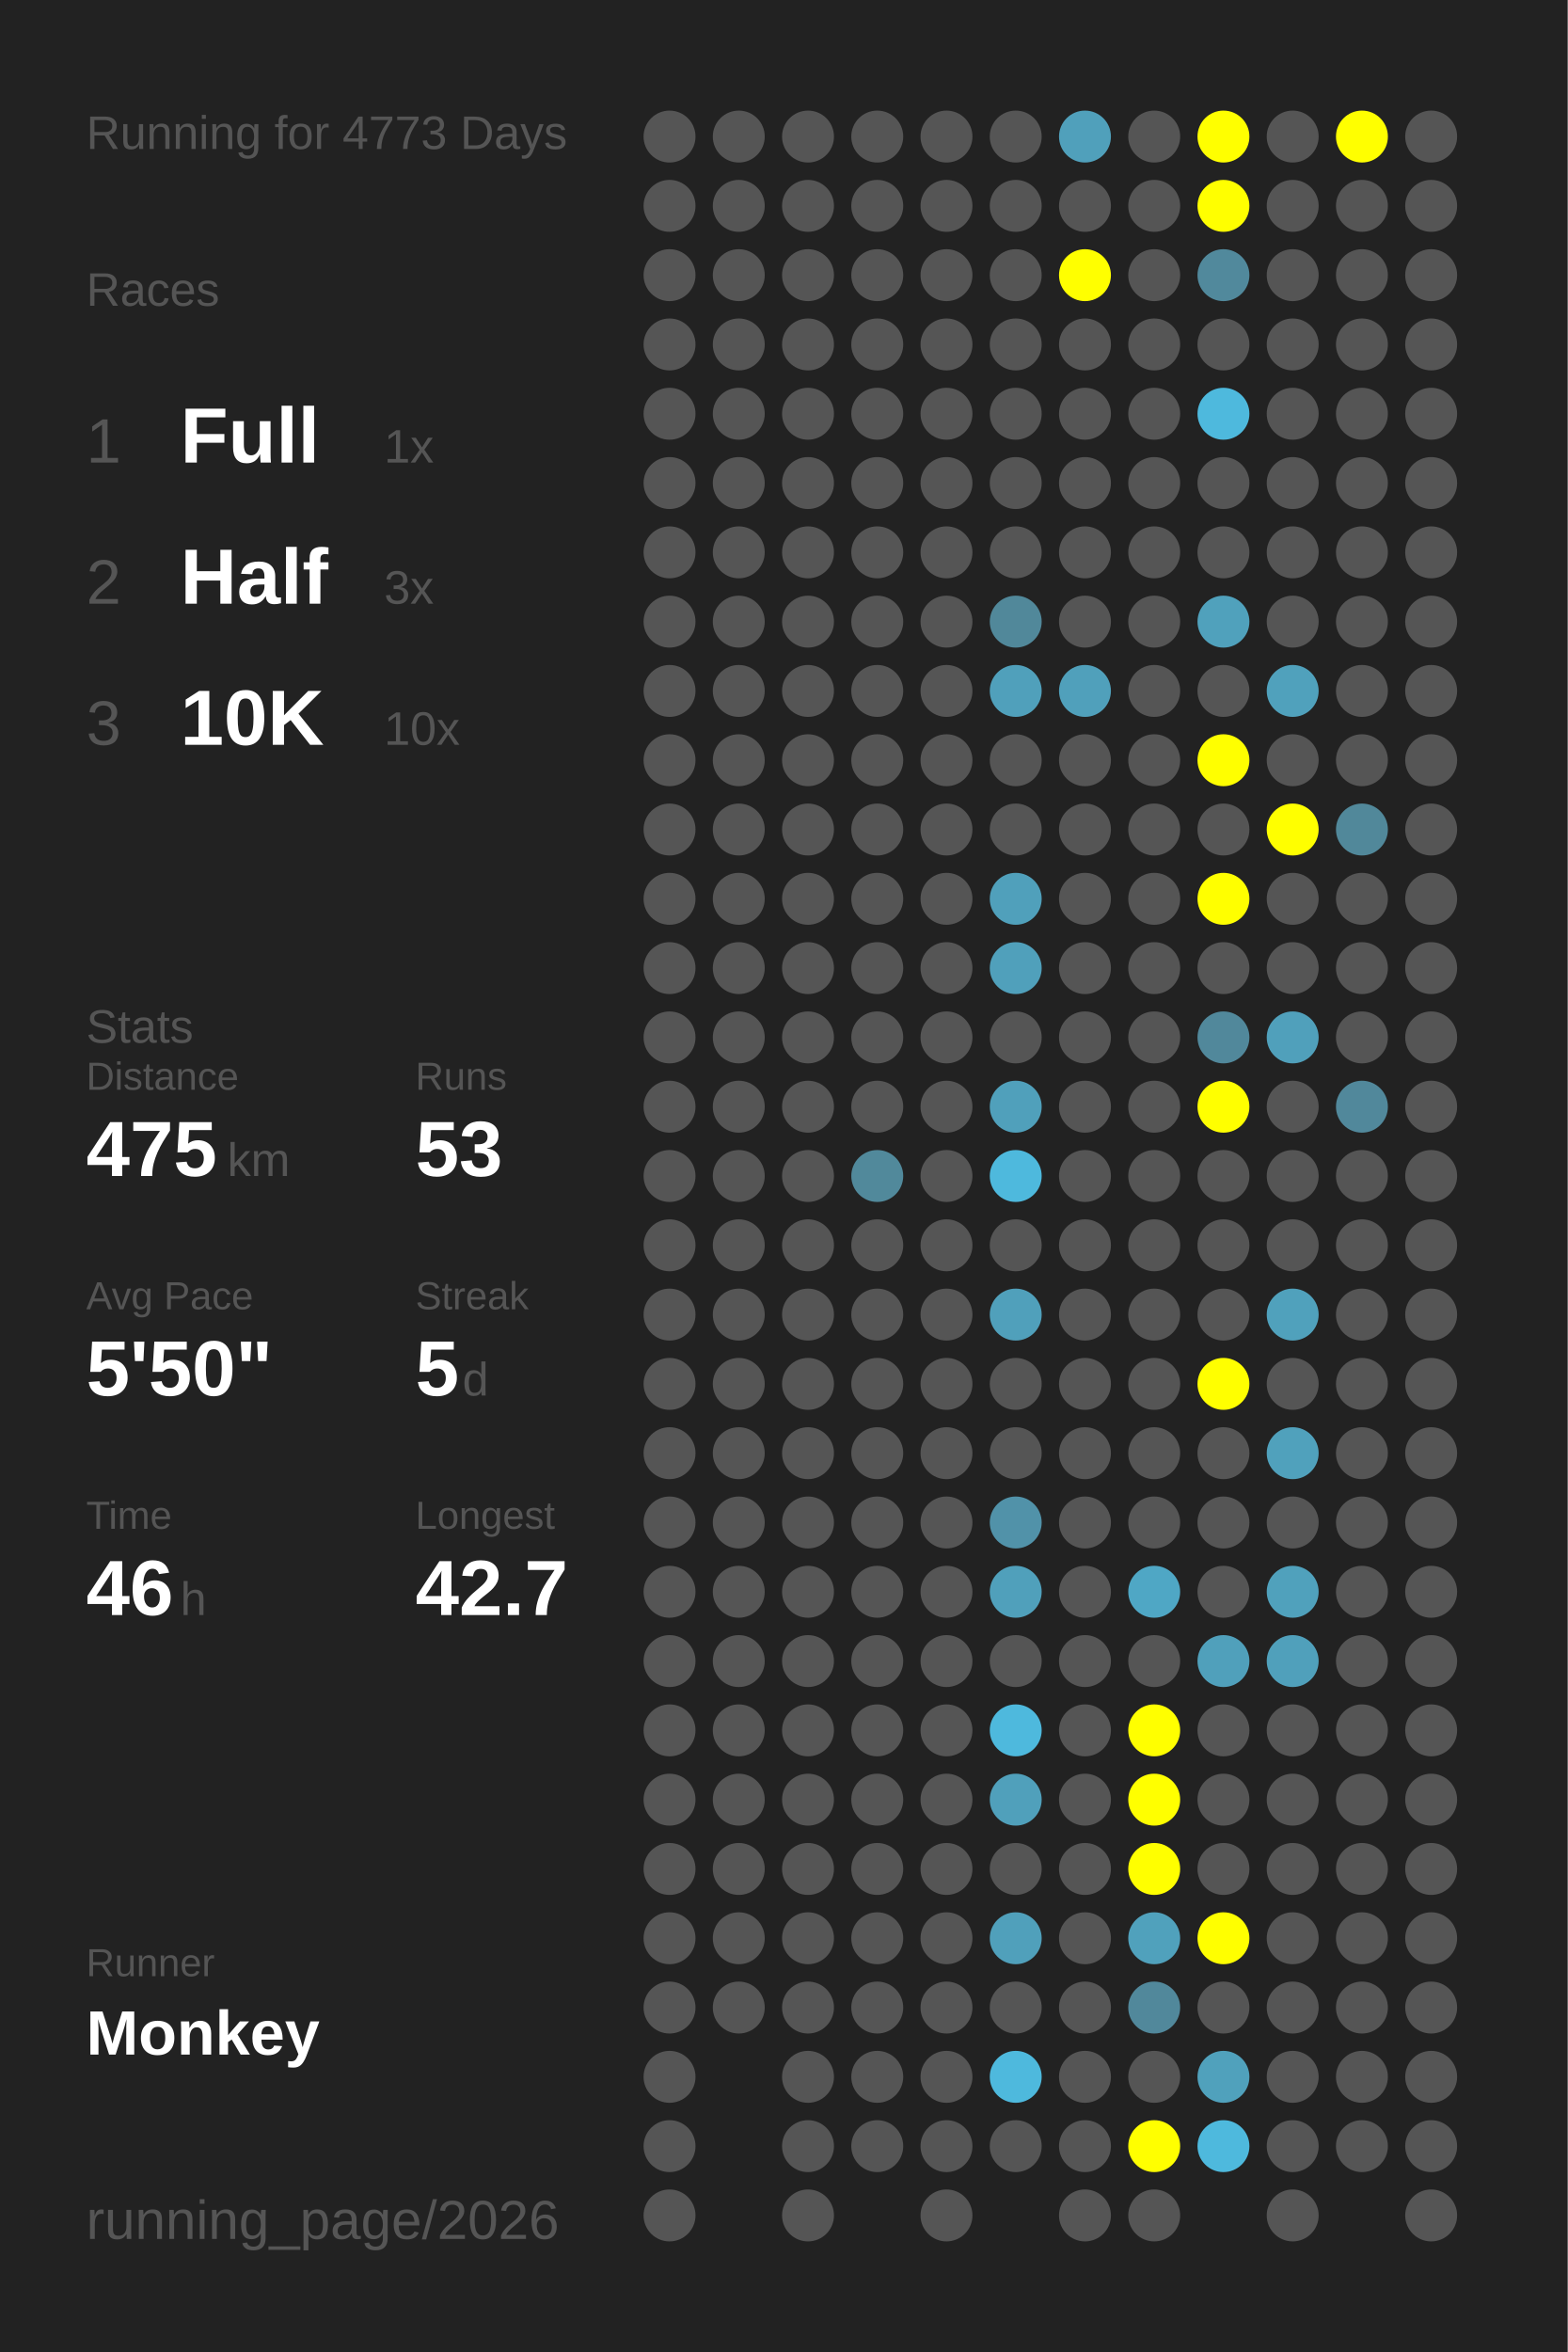
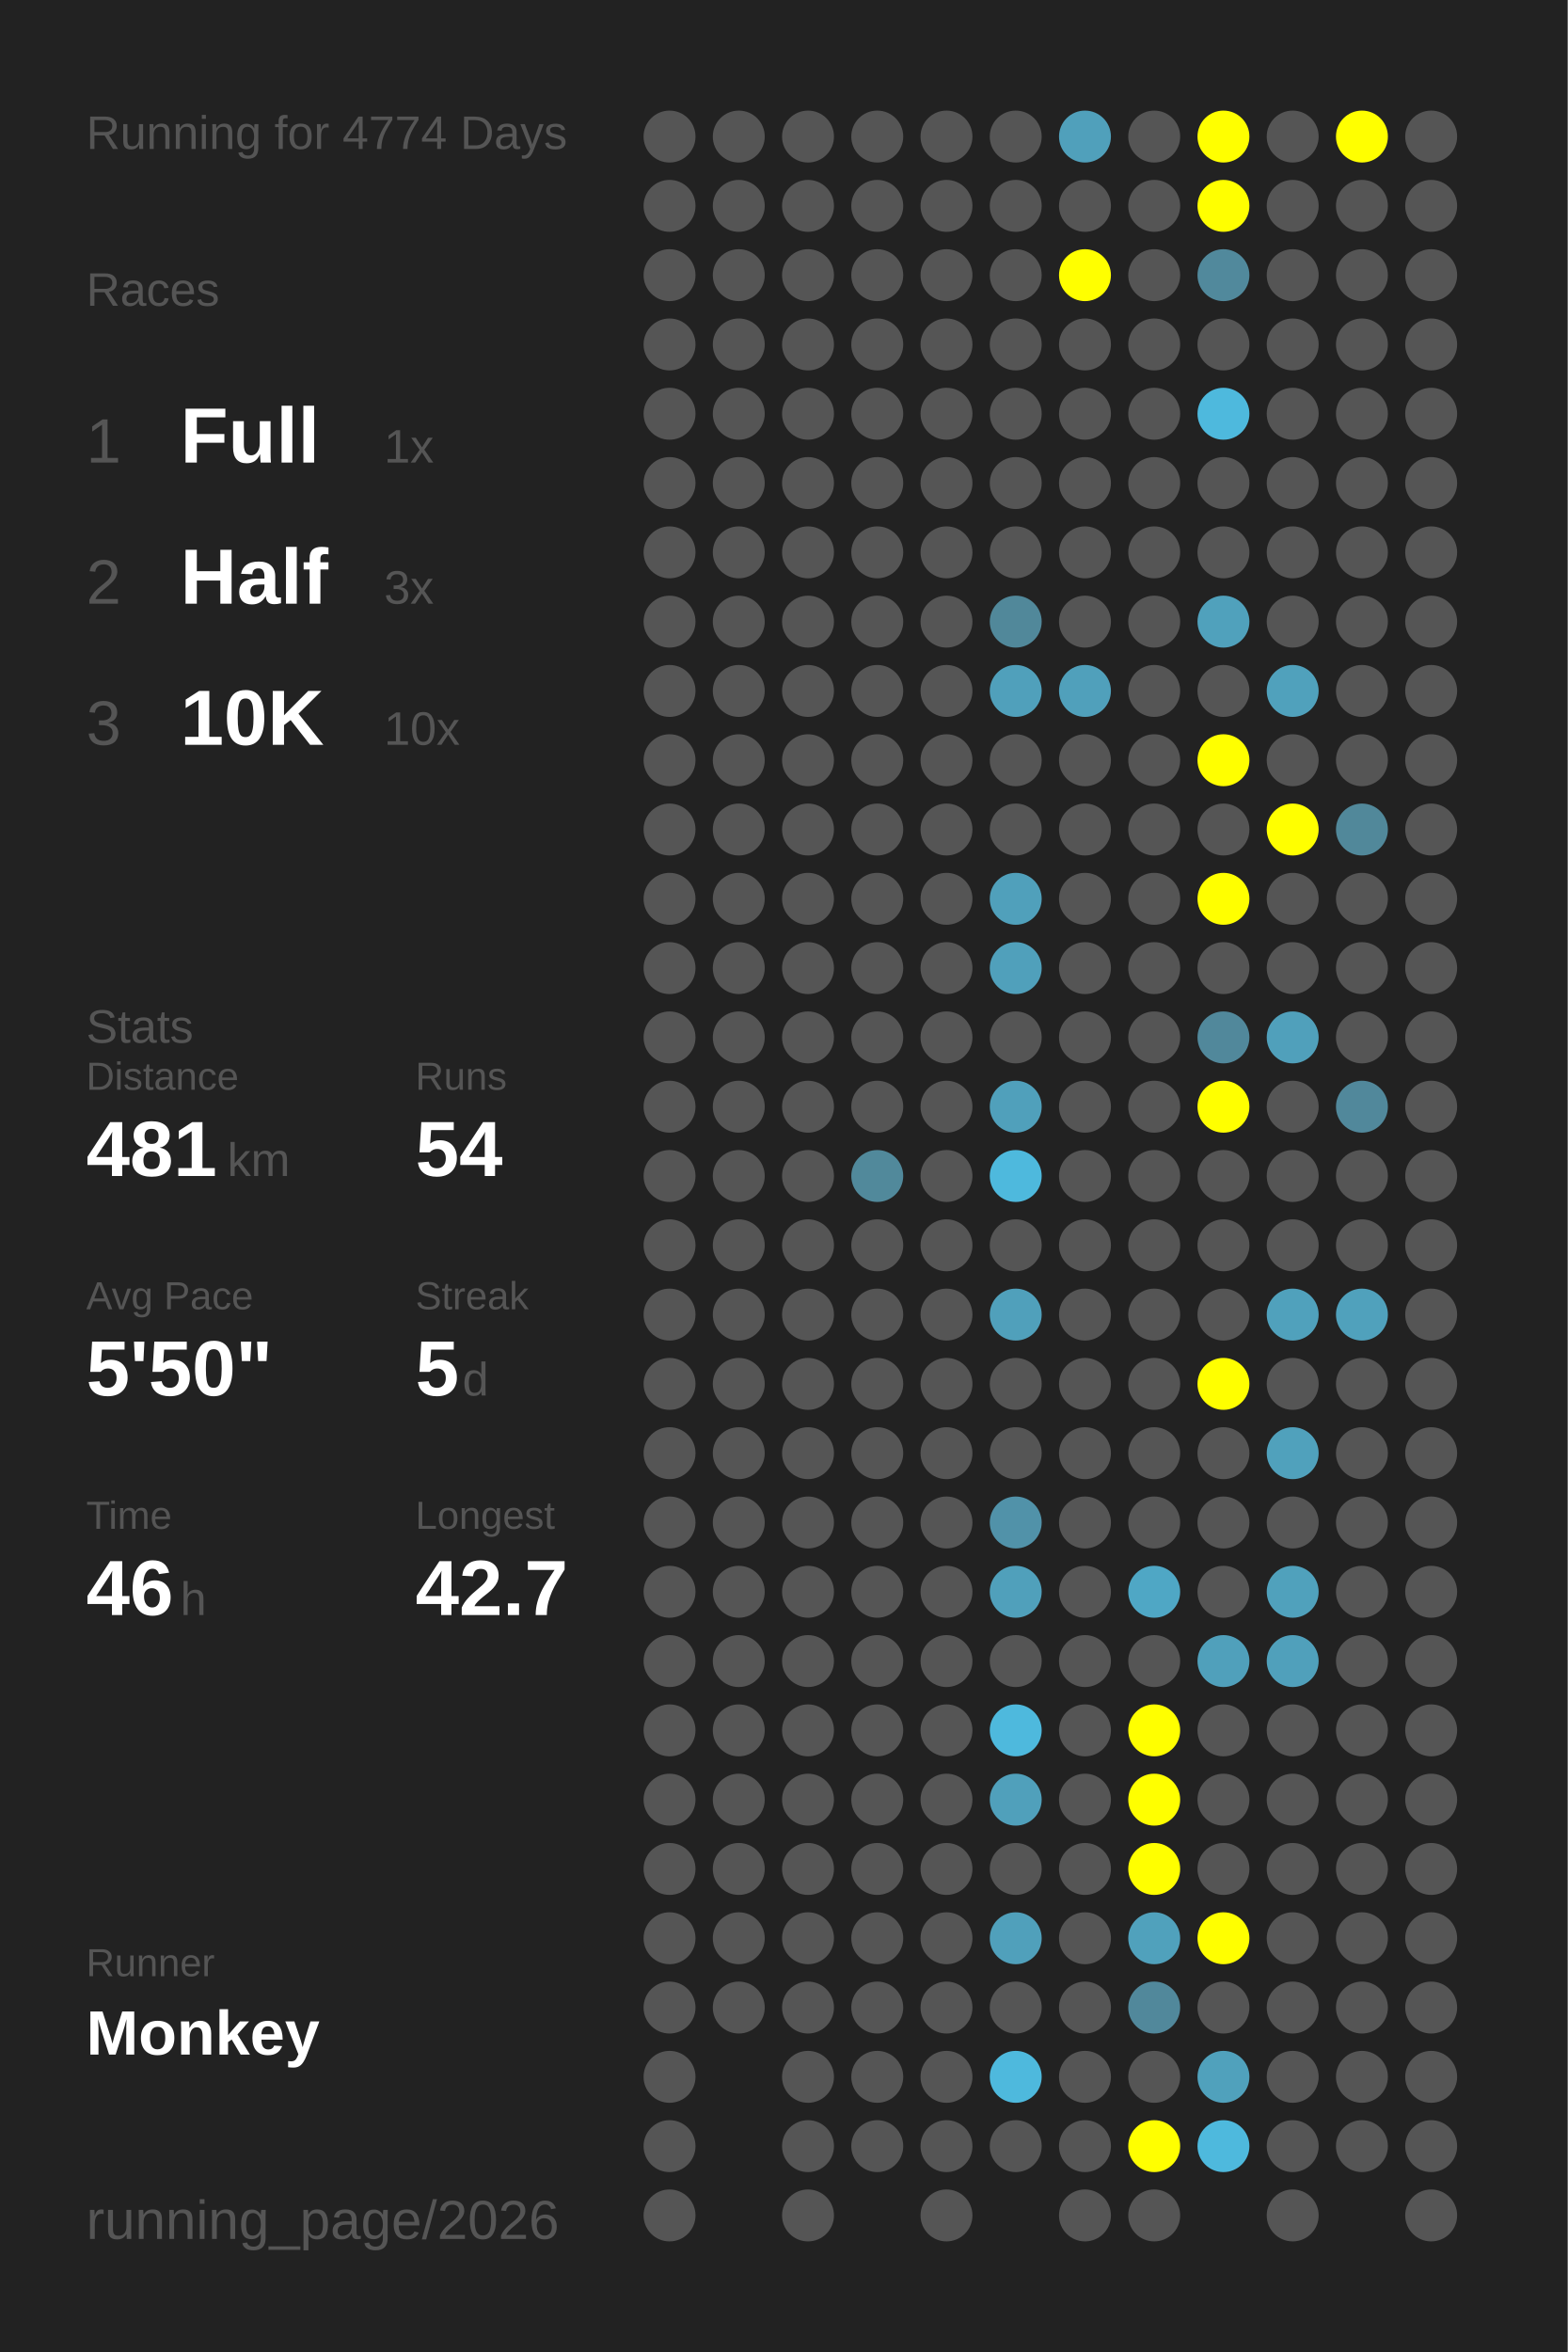
<svg xmlns="http://www.w3.org/2000/svg" baseProfile="full" height="300mm" version="1.1" viewBox="0,0,200,300" width="200mm">
  <defs />
  <rect fill="#222222" height="300" width="200" x="0" y="0" />
-   <text fill="#555555" style="font-size:6px; font-family:Arial;" x="11" y="19">Running for 4773 Days</text>
+   <text fill="#555555" style="font-size:6px; font-family:Arial;" x="11" y="19">Running for 4774 Days</text>
  <text fill="#555555" style="font-size:6px; font-family:Arial;" x="11" y="39">Races</text>
  <text fill="#555555" style="font-size:8px; font-family:Arial;" x="11" y="59">1</text>
  <text fill="#FFFFFF" style="font-size:10px; font-family:Arial; font-weight:bold;" x="23" y="59">Full</text>
  <text fill="#555555" style="font-size:6px; font-family:Arial;" x="49" y="59">1x</text>
  <text fill="#555555" style="font-size:8px; font-family:Arial;" x="11" y="77">2</text>
  <text fill="#FFFFFF" style="font-size:10px; font-family:Arial; font-weight:bold;" x="23" y="77">Half</text>
  <text fill="#555555" style="font-size:6px; font-family:Arial;" x="49" y="77">3x</text>
  <text fill="#555555" style="font-size:8px; font-family:Arial;" x="11" y="95">3</text>
  <text fill="#FFFFFF" style="font-size:10px; font-family:Arial; font-weight:bold;" x="23" y="95">10K</text>
  <text fill="#555555" style="font-size:6px; font-family:Arial;" x="49" y="95">10x</text>
  <text fill="#555555" style="font-size:6px; font-family:Arial;" x="11" y="133">Stats</text>
  <text fill="#555555" style="font-size:5px; font-family:Arial;" x="11" y="139">Distance</text>
-   <text fill="#FFFFFF" style="font-size:10px; font-family:Arial; font-weight:bold;" x="11" y="150">475</text>
+   <text fill="#FFFFFF" style="font-size:10px; font-family:Arial; font-weight:bold;" x="11" y="150">481</text>
  <text fill="#555555" style="font-size:6px; font-family:Arial;" x="29" y="150">km</text>
  <text fill="#555555" style="font-size:5px; font-family:Arial;" x="53" y="139">Runs</text>
-   <text fill="#FFFFFF" style="font-size:10px; font-family:Arial; font-weight:bold;" x="53" y="150">53</text>
+   <text fill="#FFFFFF" style="font-size:10px; font-family:Arial; font-weight:bold;" x="53" y="150">54</text>
  <text fill="#555555" style="font-size:5px; font-family:Arial;" x="11" y="167">Avg Pace</text>
  <text fill="#FFFFFF" style="font-size:10px; font-family:Arial; font-weight:bold;" x="11" y="178">5'50"</text>
  <text fill="#555555" style="font-size:5px; font-family:Arial;" x="53" y="167">Streak</text>
  <text fill="#FFFFFF" style="font-size:10px; font-family:Arial; font-weight:bold;" x="53" y="178">5</text>
  <text fill="#555555" style="font-size:6px; font-family:Arial;" x="59" y="178">d</text>
  <text fill="#555555" style="font-size:5px; font-family:Arial;" x="11" y="195">Time</text>
  <text fill="#FFFFFF" style="font-size:10px; font-family:Arial; font-weight:bold;" x="11" y="206">46</text>
  <text fill="#555555" style="font-size:6px; font-family:Arial;" x="23" y="206">h</text>
  <text fill="#555555" style="font-size:5px; font-family:Arial;" x="53" y="195">Longest</text>
  <text fill="#FFFFFF" style="font-size:10px; font-family:Arial; font-weight:bold;" x="53" y="206">42.7</text>
  <text fill="#555555" style="font-size:5px; font-family:Arial;" x="11" y="252.065">Runner</text>
  <text fill="#FFFFFF" style="font-size:8px; font-family:Arial; font-weight:bold;" x="11" y="262.065">Monkey</text>
  <text fill="#555555" style="font-size:7px; font-family:Arial;" x="11" y="285.581">running_page/2026</text>
  <circle cx="85.417" cy="17.419" fill="#555555" r="3.312" />
  <circle cx="85.417" cy="26.258" fill="#555555" r="3.312" />
  <circle cx="85.417" cy="35.097" fill="#555555" r="3.312" />
  <circle cx="85.417" cy="43.935" fill="#555555" r="3.312" />
  <circle cx="85.417" cy="52.774" fill="#555555" r="3.312" />
  <circle cx="85.417" cy="61.613" fill="#555555" r="3.312" />
  <circle cx="85.417" cy="70.452" fill="#555555" r="3.312" />
  <circle cx="85.417" cy="79.29" fill="#555555" r="3.312" />
  <circle cx="85.417" cy="88.129" fill="#555555" r="3.312" />
  <circle cx="85.417" cy="96.968" fill="#555555" r="3.312" />
  <circle cx="85.417" cy="105.806" fill="#555555" r="3.312" />
  <circle cx="85.417" cy="114.645" fill="#555555" r="3.312" />
  <circle cx="85.417" cy="123.484" fill="#555555" r="3.312" />
  <circle cx="85.417" cy="132.323" fill="#555555" r="3.312" />
  <circle cx="85.417" cy="141.161" fill="#555555" r="3.312" />
  <circle cx="85.417" cy="150" fill="#555555" r="3.312" />
  <circle cx="85.417" cy="158.839" fill="#555555" r="3.312" />
  <circle cx="85.417" cy="167.677" fill="#555555" r="3.312" />
  <circle cx="85.417" cy="176.516" fill="#555555" r="3.312" />
  <circle cx="85.417" cy="185.355" fill="#555555" r="3.312" />
  <circle cx="85.417" cy="194.194" fill="#555555" r="3.312" />
  <circle cx="85.417" cy="203.032" fill="#555555" r="3.312" />
  <circle cx="85.417" cy="211.871" fill="#555555" r="3.312" />
  <circle cx="85.417" cy="220.71" fill="#555555" r="3.312" />
  <circle cx="85.417" cy="229.548" fill="#555555" r="3.312" />
  <circle cx="85.417" cy="238.387" fill="#555555" r="3.312" />
  <circle cx="85.417" cy="247.226" fill="#555555" r="3.312" />
  <circle cx="85.417" cy="256.065" fill="#555555" r="3.312" />
  <circle cx="85.417" cy="264.903" fill="#555555" r="3.312" />
  <circle cx="85.417" cy="273.742" fill="#555555" r="3.312" />
  <circle cx="85.417" cy="282.581" fill="#555555" r="3.312" />
  <circle cx="94.25" cy="17.419" fill="#555555" r="3.312" />
  <circle cx="94.25" cy="26.258" fill="#555555" r="3.312" />
  <circle cx="94.25" cy="35.097" fill="#555555" r="3.312" />
  <circle cx="94.25" cy="43.935" fill="#555555" r="3.312" />
  <circle cx="94.25" cy="52.774" fill="#555555" r="3.312" />
  <circle cx="94.25" cy="61.613" fill="#555555" r="3.312" />
  <circle cx="94.25" cy="70.452" fill="#555555" r="3.312" />
  <circle cx="94.25" cy="79.29" fill="#555555" r="3.312" />
  <circle cx="94.25" cy="88.129" fill="#555555" r="3.312" />
  <circle cx="94.25" cy="96.968" fill="#555555" r="3.312" />
  <circle cx="94.25" cy="105.806" fill="#555555" r="3.312" />
  <circle cx="94.25" cy="114.645" fill="#555555" r="3.312" />
  <circle cx="94.25" cy="123.484" fill="#555555" r="3.312" />
  <circle cx="94.25" cy="132.323" fill="#555555" r="3.312" />
  <circle cx="94.25" cy="141.161" fill="#555555" r="3.312" />
  <circle cx="94.25" cy="150" fill="#555555" r="3.312" />
  <circle cx="94.25" cy="158.839" fill="#555555" r="3.312" />
  <circle cx="94.25" cy="167.677" fill="#555555" r="3.312" />
  <circle cx="94.25" cy="176.516" fill="#555555" r="3.312" />
  <circle cx="94.25" cy="185.355" fill="#555555" r="3.312" />
  <circle cx="94.25" cy="194.194" fill="#555555" r="3.312" />
  <circle cx="94.25" cy="203.032" fill="#555555" r="3.312" />
  <circle cx="94.25" cy="211.871" fill="#555555" r="3.312" />
  <circle cx="94.25" cy="220.71" fill="#555555" r="3.312" />
  <circle cx="94.25" cy="229.548" fill="#555555" r="3.312" />
  <circle cx="94.25" cy="238.387" fill="#555555" r="3.312" />
  <circle cx="94.25" cy="247.226" fill="#555555" r="3.312" />
  <circle cx="94.25" cy="256.065" fill="#555555" r="3.312" />
  <circle cx="103.083" cy="17.419" fill="#555555" r="3.312" />
  <circle cx="103.083" cy="26.258" fill="#555555" r="3.312" />
  <circle cx="103.083" cy="35.097" fill="#555555" r="3.312" />
  <circle cx="103.083" cy="43.935" fill="#555555" r="3.312" />
  <circle cx="103.083" cy="52.774" fill="#555555" r="3.312" />
  <circle cx="103.083" cy="61.613" fill="#555555" r="3.312" />
  <circle cx="103.083" cy="70.452" fill="#555555" r="3.312" />
  <circle cx="103.083" cy="79.29" fill="#555555" r="3.312" />
  <circle cx="103.083" cy="88.129" fill="#555555" r="3.312" />
  <circle cx="103.083" cy="96.968" fill="#555555" r="3.312" />
  <circle cx="103.083" cy="105.806" fill="#555555" r="3.312" />
  <circle cx="103.083" cy="114.645" fill="#555555" r="3.312" />
  <circle cx="103.083" cy="123.484" fill="#555555" r="3.312" />
  <circle cx="103.083" cy="132.323" fill="#555555" r="3.312" />
  <circle cx="103.083" cy="141.161" fill="#555555" r="3.312" />
  <circle cx="103.083" cy="150" fill="#555555" r="3.312" />
  <circle cx="103.083" cy="158.839" fill="#555555" r="3.312" />
  <circle cx="103.083" cy="167.677" fill="#555555" r="3.312" />
  <circle cx="103.083" cy="176.516" fill="#555555" r="3.312" />
  <circle cx="103.083" cy="185.355" fill="#555555" r="3.312" />
  <circle cx="103.083" cy="194.194" fill="#555555" r="3.312" />
  <circle cx="103.083" cy="203.032" fill="#555555" r="3.312" />
  <circle cx="103.083" cy="211.871" fill="#555555" r="3.312" />
  <circle cx="103.083" cy="220.71" fill="#555555" r="3.312" />
  <circle cx="103.083" cy="229.548" fill="#555555" r="3.312" />
  <circle cx="103.083" cy="238.387" fill="#555555" r="3.312" />
  <circle cx="103.083" cy="247.226" fill="#555555" r="3.312" />
  <circle cx="103.083" cy="256.065" fill="#555555" r="3.312" />
  <circle cx="103.083" cy="264.903" fill="#555555" r="3.312" />
  <circle cx="103.083" cy="273.742" fill="#555555" r="3.312" />
  <circle cx="103.083" cy="282.581" fill="#555555" r="3.312" />
  <circle cx="111.917" cy="17.419" fill="#555555" r="3.312" />
  <circle cx="111.917" cy="26.258" fill="#555555" r="3.312" />
  <circle cx="111.917" cy="35.097" fill="#555555" r="3.312" />
  <circle cx="111.917" cy="43.935" fill="#555555" r="3.312" />
  <circle cx="111.917" cy="52.774" fill="#555555" r="3.312" />
  <circle cx="111.917" cy="61.613" fill="#555555" r="3.312" />
  <circle cx="111.917" cy="70.452" fill="#555555" r="3.312" />
  <circle cx="111.917" cy="79.29" fill="#555555" r="3.312" />
  <circle cx="111.917" cy="88.129" fill="#555555" r="3.312" />
  <circle cx="111.917" cy="96.968" fill="#555555" r="3.312" />
  <circle cx="111.917" cy="105.806" fill="#555555" r="3.312" />
  <circle cx="111.917" cy="114.645" fill="#555555" r="3.312" />
  <circle cx="111.917" cy="123.484" fill="#555555" r="3.312" />
  <circle cx="111.917" cy="132.323" fill="#555555" r="3.312" />
  <circle cx="111.917" cy="141.161" fill="#555555" r="3.312" />
  <circle cx="111.917" cy="150" fill="#51899b" r="3.312" />
  <circle cx="111.917" cy="158.839" fill="#555555" r="3.312" />
  <circle cx="111.917" cy="167.677" fill="#555555" r="3.312" />
  <circle cx="111.917" cy="176.516" fill="#555555" r="3.312" />
  <circle cx="111.917" cy="185.355" fill="#555555" r="3.312" />
  <circle cx="111.917" cy="194.194" fill="#555555" r="3.312" />
  <circle cx="111.917" cy="203.032" fill="#555555" r="3.312" />
  <circle cx="111.917" cy="211.871" fill="#555555" r="3.312" />
  <circle cx="111.917" cy="220.71" fill="#555555" r="3.312" />
  <circle cx="111.917" cy="229.548" fill="#555555" r="3.312" />
  <circle cx="111.917" cy="238.387" fill="#555555" r="3.312" />
  <circle cx="111.917" cy="247.226" fill="#555555" r="3.312" />
  <circle cx="111.917" cy="256.065" fill="#555555" r="3.312" />
  <circle cx="111.917" cy="264.903" fill="#555555" r="3.312" />
  <circle cx="111.917" cy="273.742" fill="#555555" r="3.312" />
  <circle cx="120.75" cy="17.419" fill="#555555" r="3.312" />
  <circle cx="120.75" cy="26.258" fill="#555555" r="3.312" />
  <circle cx="120.75" cy="35.097" fill="#555555" r="3.312" />
  <circle cx="120.75" cy="43.935" fill="#555555" r="3.312" />
  <circle cx="120.75" cy="52.774" fill="#555555" r="3.312" />
  <circle cx="120.75" cy="61.613" fill="#555555" r="3.312" />
  <circle cx="120.75" cy="70.452" fill="#555555" r="3.312" />
  <circle cx="120.75" cy="79.29" fill="#555555" r="3.312" />
  <circle cx="120.75" cy="88.129" fill="#555555" r="3.312" />
  <circle cx="120.75" cy="96.968" fill="#555555" r="3.312" />
  <circle cx="120.75" cy="105.806" fill="#555555" r="3.312" />
  <circle cx="120.75" cy="114.645" fill="#555555" r="3.312" />
  <circle cx="120.75" cy="123.484" fill="#555555" r="3.312" />
  <circle cx="120.75" cy="132.323" fill="#555555" r="3.312" />
  <circle cx="120.75" cy="141.161" fill="#555555" r="3.312" />
  <circle cx="120.75" cy="150" fill="#555555" r="3.312" />
  <circle cx="120.75" cy="158.839" fill="#555555" r="3.312" />
  <circle cx="120.75" cy="167.677" fill="#555555" r="3.312" />
  <circle cx="120.75" cy="176.516" fill="#555555" r="3.312" />
  <circle cx="120.75" cy="185.355" fill="#555555" r="3.312" />
  <circle cx="120.75" cy="194.194" fill="#555555" r="3.312" />
  <circle cx="120.75" cy="203.032" fill="#555555" r="3.312" />
  <circle cx="120.75" cy="211.871" fill="#555555" r="3.312" />
  <circle cx="120.75" cy="220.71" fill="#555555" r="3.312" />
  <circle cx="120.75" cy="229.548" fill="#555555" r="3.312" />
  <circle cx="120.75" cy="238.387" fill="#555555" r="3.312" />
  <circle cx="120.75" cy="247.226" fill="#555555" r="3.312" />
  <circle cx="120.75" cy="256.065" fill="#555555" r="3.312" />
  <circle cx="120.75" cy="264.903" fill="#555555" r="3.312" />
  <circle cx="120.75" cy="273.742" fill="#555555" r="3.312" />
  <circle cx="120.75" cy="282.581" fill="#555555" r="3.312" />
  <circle cx="129.583" cy="17.419" fill="#555555" r="3.312" />
  <circle cx="129.583" cy="26.258" fill="#555555" r="3.312" />
  <circle cx="129.583" cy="35.097" fill="#555555" r="3.312" />
  <circle cx="129.583" cy="43.935" fill="#555555" r="3.312" />
  <circle cx="129.583" cy="52.774" fill="#555555" r="3.312" />
  <circle cx="129.583" cy="61.613" fill="#555555" r="3.312" />
  <circle cx="129.583" cy="70.452" fill="#555555" r="3.312" />
  <circle cx="129.583" cy="79.29" fill="#51889a" r="3.312" />
  <circle cx="129.583" cy="88.129" fill="#50a0bb" r="3.312" />
  <circle cx="129.583" cy="96.968" fill="#555555" r="3.312" />
  <circle cx="129.583" cy="105.806" fill="#555555" r="3.312" />
  <circle cx="129.583" cy="114.645" fill="#50a0bb" r="3.312" />
  <circle cx="129.583" cy="123.484" fill="#50a0bb" r="3.312" />
  <circle cx="129.583" cy="132.323" fill="#555555" r="3.312" />
  <circle cx="129.583" cy="141.161" fill="#50a0bb" r="3.312" />
  <circle cx="129.583" cy="150" fill="#4eb9dd" r="3.312" />
  <circle cx="129.583" cy="158.839" fill="#555555" r="3.312" />
  <circle cx="129.583" cy="167.677" fill="#50a0bb" r="3.312" />
  <circle cx="129.583" cy="176.516" fill="#555555" r="3.312" />
  <circle cx="129.583" cy="185.355" fill="#555555" r="3.312" />
  <circle cx="129.583" cy="194.194" fill="#5192a9" r="3.312" />
  <circle cx="129.583" cy="203.032" fill="#50a0bb" r="3.312" />
  <circle cx="129.583" cy="211.871" fill="#555555" r="3.312" />
  <circle cx="129.583" cy="220.71" fill="#4eb9dd" r="3.312" />
  <circle cx="129.583" cy="229.548" fill="#50a0bb" r="3.312" />
  <circle cx="129.583" cy="238.387" fill="#555555" r="3.312" />
  <circle cx="129.583" cy="247.226" fill="#50a0bb" r="3.312" />
  <circle cx="129.583" cy="256.065" fill="#555555" r="3.312" />
  <circle cx="129.583" cy="264.903" fill="#4eb9dd" r="3.312" />
  <circle cx="129.583" cy="273.742" fill="#555555" r="3.312" />
  <circle cx="138.417" cy="17.419" fill="#50a0bb" r="3.312" />
  <circle cx="138.417" cy="26.258" fill="#555555" r="3.312" />
  <circle cx="138.417" cy="35.097" fill="#FFFF00" r="3.312" />
  <circle cx="138.417" cy="43.935" fill="#555555" r="3.312" />
  <circle cx="138.417" cy="52.774" fill="#555555" r="3.312" />
  <circle cx="138.417" cy="61.613" fill="#555555" r="3.312" />
  <circle cx="138.417" cy="70.452" fill="#555555" r="3.312" />
  <circle cx="138.417" cy="79.29" fill="#555555" r="3.312" />
  <circle cx="138.417" cy="88.129" fill="#50a0bb" r="3.312" />
  <circle cx="138.417" cy="96.968" fill="#555555" r="3.312" />
  <circle cx="138.417" cy="105.806" fill="#555555" r="3.312" />
  <circle cx="138.417" cy="114.645" fill="#555555" r="3.312" />
  <circle cx="138.417" cy="123.484" fill="#555555" r="3.312" />
  <circle cx="138.417" cy="132.323" fill="#555555" r="3.312" />
  <circle cx="138.417" cy="141.161" fill="#555555" r="3.312" />
  <circle cx="138.417" cy="150" fill="#555555" r="3.312" />
  <circle cx="138.417" cy="158.839" fill="#555555" r="3.312" />
  <circle cx="138.417" cy="167.677" fill="#555555" r="3.312" />
  <circle cx="138.417" cy="176.516" fill="#555555" r="3.312" />
  <circle cx="138.417" cy="185.355" fill="#555555" r="3.312" />
  <circle cx="138.417" cy="194.194" fill="#555555" r="3.312" />
  <circle cx="138.417" cy="203.032" fill="#555555" r="3.312" />
  <circle cx="138.417" cy="211.871" fill="#555555" r="3.312" />
  <circle cx="138.417" cy="220.71" fill="#555555" r="3.312" />
  <circle cx="138.417" cy="229.548" fill="#555555" r="3.312" />
  <circle cx="138.417" cy="238.387" fill="#555555" r="3.312" />
  <circle cx="138.417" cy="247.226" fill="#555555" r="3.312" />
  <circle cx="138.417" cy="256.065" fill="#555555" r="3.312" />
  <circle cx="138.417" cy="264.903" fill="#555555" r="3.312" />
  <circle cx="138.417" cy="273.742" fill="#555555" r="3.312" />
  <circle cx="138.417" cy="282.581" fill="#555555" r="3.312" />
  <circle cx="147.25" cy="17.419" fill="#555555" r="3.312" />
  <circle cx="147.25" cy="26.258" fill="#555555" r="3.312" />
  <circle cx="147.25" cy="35.097" fill="#555555" r="3.312" />
  <circle cx="147.25" cy="43.935" fill="#555555" r="3.312" />
  <circle cx="147.25" cy="52.774" fill="#555555" r="3.312" />
  <circle cx="147.25" cy="61.613" fill="#555555" r="3.312" />
  <circle cx="147.25" cy="70.452" fill="#555555" r="3.312" />
  <circle cx="147.25" cy="79.29" fill="#555555" r="3.312" />
  <circle cx="147.25" cy="88.129" fill="#555555" r="3.312" />
  <circle cx="147.25" cy="96.968" fill="#555555" r="3.312" />
  <circle cx="147.25" cy="105.806" fill="#555555" r="3.312" />
  <circle cx="147.25" cy="114.645" fill="#555555" r="3.312" />
  <circle cx="147.25" cy="123.484" fill="#555555" r="3.312" />
  <circle cx="147.25" cy="132.323" fill="#555555" r="3.312" />
  <circle cx="147.25" cy="141.161" fill="#555555" r="3.312" />
  <circle cx="147.25" cy="150" fill="#555555" r="3.312" />
  <circle cx="147.25" cy="158.839" fill="#555555" r="3.312" />
  <circle cx="147.25" cy="167.677" fill="#555555" r="3.312" />
  <circle cx="147.25" cy="176.516" fill="#555555" r="3.312" />
  <circle cx="147.25" cy="185.355" fill="#555555" r="3.312" />
  <circle cx="147.25" cy="194.194" fill="#555555" r="3.312" />
  <circle cx="147.25" cy="203.032" fill="#4fa7c5" r="3.312" />
  <circle cx="147.25" cy="211.871" fill="#555555" r="3.312" />
  <circle cx="147.25" cy="220.71" fill="#FFFF00" r="3.312" />
  <circle cx="147.25" cy="229.548" fill="#FFFF00" r="3.312" />
  <circle cx="147.25" cy="238.387" fill="#FFFF00" r="3.312" />
  <circle cx="147.25" cy="247.226" fill="#50a1bc" r="3.312" />
  <circle cx="147.25" cy="256.065" fill="#51889b" r="3.312" />
  <circle cx="147.25" cy="264.903" fill="#555555" r="3.312" />
  <circle cx="147.25" cy="273.742" fill="#FFFF00" r="3.312" />
  <circle cx="147.25" cy="282.581" fill="#555555" r="3.312" />
  <circle cx="156.083" cy="17.419" fill="#FFFF00" r="3.312" />
  <circle cx="156.083" cy="26.258" fill="#FFFF00" r="3.312" />
  <circle cx="156.083" cy="35.097" fill="#51899c" r="3.312" />
  <circle cx="156.083" cy="43.935" fill="#555555" r="3.312" />
  <circle cx="156.083" cy="52.774" fill="#4eb9dd" r="3.312" />
  <circle cx="156.083" cy="61.613" fill="#555555" r="3.312" />
  <circle cx="156.083" cy="70.452" fill="#555555" r="3.312" />
  <circle cx="156.083" cy="79.29" fill="#50a1bc" r="3.312" />
  <circle cx="156.083" cy="88.129" fill="#555555" r="3.312" />
  <circle cx="156.083" cy="96.968" fill="#FFFF00" r="3.312" />
  <circle cx="156.083" cy="105.806" fill="#555555" r="3.312" />
  <circle cx="156.083" cy="114.645" fill="#FFFF00" r="3.312" />
  <circle cx="156.083" cy="123.484" fill="#555555" r="3.312" />
  <circle cx="156.083" cy="132.323" fill="#51889b" r="3.312" />
  <circle cx="156.083" cy="141.161" fill="#FFFF00" r="3.312" />
  <circle cx="156.083" cy="150" fill="#555555" r="3.312" />
  <circle cx="156.083" cy="158.839" fill="#555555" r="3.312" />
  <circle cx="156.083" cy="167.677" fill="#555555" r="3.312" />
  <circle cx="156.083" cy="176.516" fill="#FFFF00" r="3.312" />
  <circle cx="156.083" cy="185.355" fill="#555555" r="3.312" />
  <circle cx="156.083" cy="194.194" fill="#555555" r="3.312" />
  <circle cx="156.083" cy="203.032" fill="#555555" r="3.312" />
  <circle cx="156.083" cy="211.871" fill="#50a0bb" r="3.312" />
  <circle cx="156.083" cy="220.71" fill="#555555" r="3.312" />
  <circle cx="156.083" cy="229.548" fill="#555555" r="3.312" />
  <circle cx="156.083" cy="238.387" fill="#555555" r="3.312" />
  <circle cx="156.083" cy="247.226" fill="#FFFF00" r="3.312" />
  <circle cx="156.083" cy="256.065" fill="#555555" r="3.312" />
  <circle cx="156.083" cy="264.903" fill="#50a1bc" r="3.312" />
  <circle cx="156.083" cy="273.742" fill="#4eb9dd" r="3.312" />
  <circle cx="164.917" cy="17.419" fill="#555555" r="3.312" />
  <circle cx="164.917" cy="26.258" fill="#555555" r="3.312" />
  <circle cx="164.917" cy="35.097" fill="#555555" r="3.312" />
  <circle cx="164.917" cy="43.935" fill="#555555" r="3.312" />
  <circle cx="164.917" cy="52.774" fill="#555555" r="3.312" />
  <circle cx="164.917" cy="61.613" fill="#555555" r="3.312" />
  <circle cx="164.917" cy="70.452" fill="#555555" r="3.312" />
  <circle cx="164.917" cy="79.29" fill="#555555" r="3.312" />
  <circle cx="164.917" cy="88.129" fill="#50a1bc" r="3.312" />
  <circle cx="164.917" cy="96.968" fill="#555555" r="3.312" />
  <circle cx="164.917" cy="105.806" fill="#FFFF00" r="3.312" />
  <circle cx="164.917" cy="114.645" fill="#555555" r="3.312" />
  <circle cx="164.917" cy="123.484" fill="#555555" r="3.312" />
  <circle cx="164.917" cy="132.323" fill="#50a0bb" r="3.312" />
  <circle cx="164.917" cy="141.161" fill="#555555" r="3.312" />
  <circle cx="164.917" cy="150" fill="#555555" r="3.312" />
  <circle cx="164.917" cy="158.839" fill="#555555" r="3.312" />
  <circle cx="164.917" cy="167.677" fill="#50a1bc" r="3.312" />
  <circle cx="164.917" cy="176.516" fill="#555555" r="3.312" />
  <circle cx="164.917" cy="185.355" fill="#50a1bc" r="3.312" />
  <circle cx="164.917" cy="194.194" fill="#555555" r="3.312" />
  <circle cx="164.917" cy="203.032" fill="#50a1bc" r="3.312" />
  <circle cx="164.917" cy="211.871" fill="#50a0bb" r="3.312" />
  <circle cx="164.917" cy="220.71" fill="#555555" r="3.312" />
  <circle cx="164.917" cy="229.548" fill="#555555" r="3.312" />
  <circle cx="164.917" cy="238.387" fill="#555555" r="3.312" />
  <circle cx="164.917" cy="247.226" fill="#555555" r="3.312" />
  <circle cx="164.917" cy="256.065" fill="#555555" r="3.312" />
  <circle cx="164.917" cy="264.903" fill="#555555" r="3.312" />
  <circle cx="164.917" cy="273.742" fill="#555555" r="3.312" />
  <circle cx="164.917" cy="282.581" fill="#555555" r="3.312" />
  <circle cx="173.75" cy="17.419" fill="#FFFF00" r="3.312" />
  <circle cx="173.75" cy="26.258" fill="#555555" r="3.312" />
  <circle cx="173.75" cy="35.097" fill="#555555" r="3.312" />
  <circle cx="173.75" cy="43.935" fill="#555555" r="3.312" />
  <circle cx="173.75" cy="52.774" fill="#555555" r="3.312" />
  <circle cx="173.75" cy="61.613" fill="#555555" r="3.312" />
  <circle cx="173.75" cy="70.452" fill="#555555" r="3.312" />
  <circle cx="173.75" cy="79.29" fill="#555555" r="3.312" />
  <circle cx="173.75" cy="88.129" fill="#555555" r="3.312" />
  <circle cx="173.75" cy="96.968" fill="#555555" r="3.312" />
  <circle cx="173.75" cy="105.806" fill="#51889a" r="3.312" />
  <circle cx="173.75" cy="114.645" fill="#555555" r="3.312" />
  <circle cx="173.75" cy="123.484" fill="#555555" r="3.312" />
  <circle cx="173.75" cy="132.323" fill="#555555" r="3.312" />
  <circle cx="173.75" cy="141.161" fill="#51889b" r="3.312" />
  <circle cx="173.75" cy="150" fill="#555555" r="3.312" />
  <circle cx="173.75" cy="158.839" fill="#555555" r="3.312" />
-   <circle cx="173.75" cy="167.677" fill="#555555" r="3.312" />
+   <circle cx="173.75" cy="167.677" fill="#50a1bc" r="3.312" />
  <circle cx="173.75" cy="176.516" fill="#555555" r="3.312" />
  <circle cx="173.75" cy="185.355" fill="#555555" r="3.312" />
  <circle cx="173.75" cy="194.194" fill="#555555" r="3.312" />
  <circle cx="173.75" cy="203.032" fill="#555555" r="3.312" />
  <circle cx="173.75" cy="211.871" fill="#555555" r="3.312" />
  <circle cx="173.75" cy="220.71" fill="#555555" r="3.312" />
  <circle cx="173.75" cy="229.548" fill="#555555" r="3.312" />
  <circle cx="173.75" cy="238.387" fill="#555555" r="3.312" />
  <circle cx="173.75" cy="247.226" fill="#555555" r="3.312" />
  <circle cx="173.75" cy="256.065" fill="#555555" r="3.312" />
  <circle cx="173.75" cy="264.903" fill="#555555" r="3.312" />
  <circle cx="173.75" cy="273.742" fill="#555555" r="3.312" />
  <circle cx="182.583" cy="17.419" fill="#555555" r="3.312" />
  <circle cx="182.583" cy="26.258" fill="#555555" r="3.312" />
  <circle cx="182.583" cy="35.097" fill="#555555" r="3.312" />
  <circle cx="182.583" cy="43.935" fill="#555555" r="3.312" />
  <circle cx="182.583" cy="52.774" fill="#555555" r="3.312" />
  <circle cx="182.583" cy="61.613" fill="#555555" r="3.312" />
  <circle cx="182.583" cy="70.452" fill="#555555" r="3.312" />
  <circle cx="182.583" cy="79.29" fill="#555555" r="3.312" />
  <circle cx="182.583" cy="88.129" fill="#555555" r="3.312" />
  <circle cx="182.583" cy="96.968" fill="#555555" r="3.312" />
  <circle cx="182.583" cy="105.806" fill="#555555" r="3.312" />
  <circle cx="182.583" cy="114.645" fill="#555555" r="3.312" />
  <circle cx="182.583" cy="123.484" fill="#555555" r="3.312" />
  <circle cx="182.583" cy="132.323" fill="#555555" r="3.312" />
  <circle cx="182.583" cy="141.161" fill="#555555" r="3.312" />
  <circle cx="182.583" cy="150" fill="#555555" r="3.312" />
  <circle cx="182.583" cy="158.839" fill="#555555" r="3.312" />
  <circle cx="182.583" cy="167.677" fill="#555555" r="3.312" />
  <circle cx="182.583" cy="176.516" fill="#555555" r="3.312" />
  <circle cx="182.583" cy="185.355" fill="#555555" r="3.312" />
  <circle cx="182.583" cy="194.194" fill="#555555" r="3.312" />
  <circle cx="182.583" cy="203.032" fill="#555555" r="3.312" />
  <circle cx="182.583" cy="211.871" fill="#555555" r="3.312" />
  <circle cx="182.583" cy="220.71" fill="#555555" r="3.312" />
  <circle cx="182.583" cy="229.548" fill="#555555" r="3.312" />
  <circle cx="182.583" cy="238.387" fill="#555555" r="3.312" />
  <circle cx="182.583" cy="247.226" fill="#555555" r="3.312" />
  <circle cx="182.583" cy="256.065" fill="#555555" r="3.312" />
  <circle cx="182.583" cy="264.903" fill="#555555" r="3.312" />
  <circle cx="182.583" cy="273.742" fill="#555555" r="3.312" />
  <circle cx="182.583" cy="282.581" fill="#555555" r="3.312" />
</svg>
